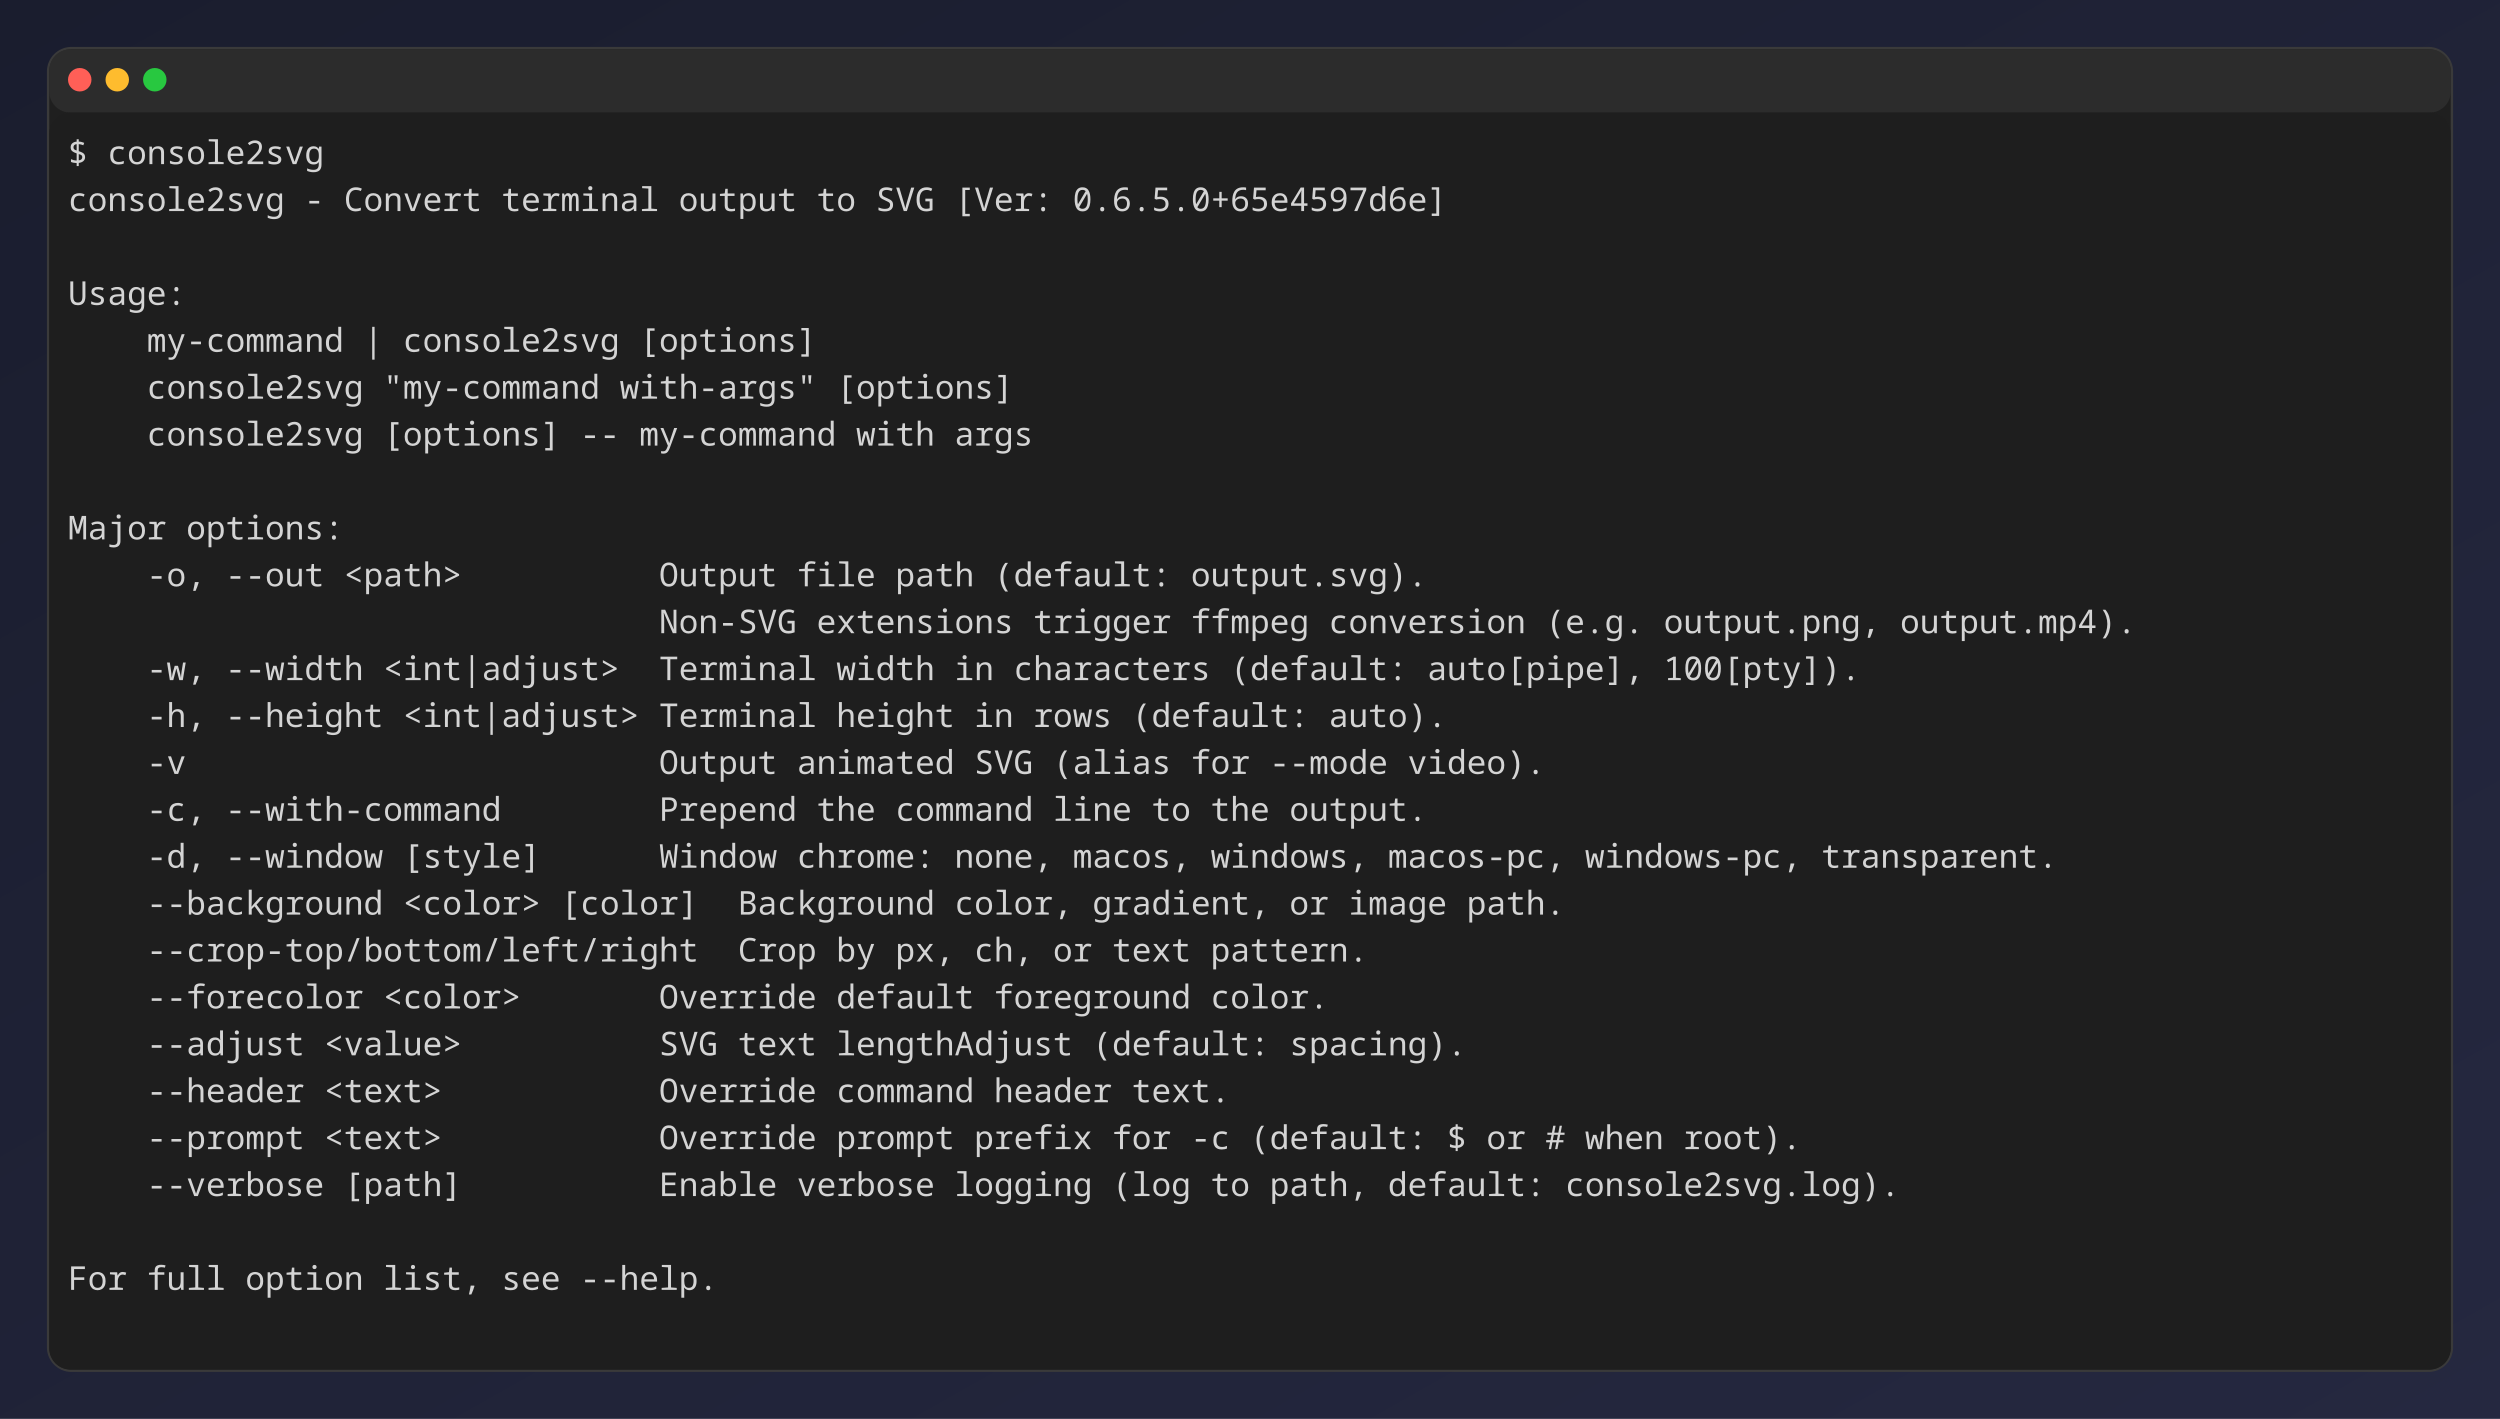
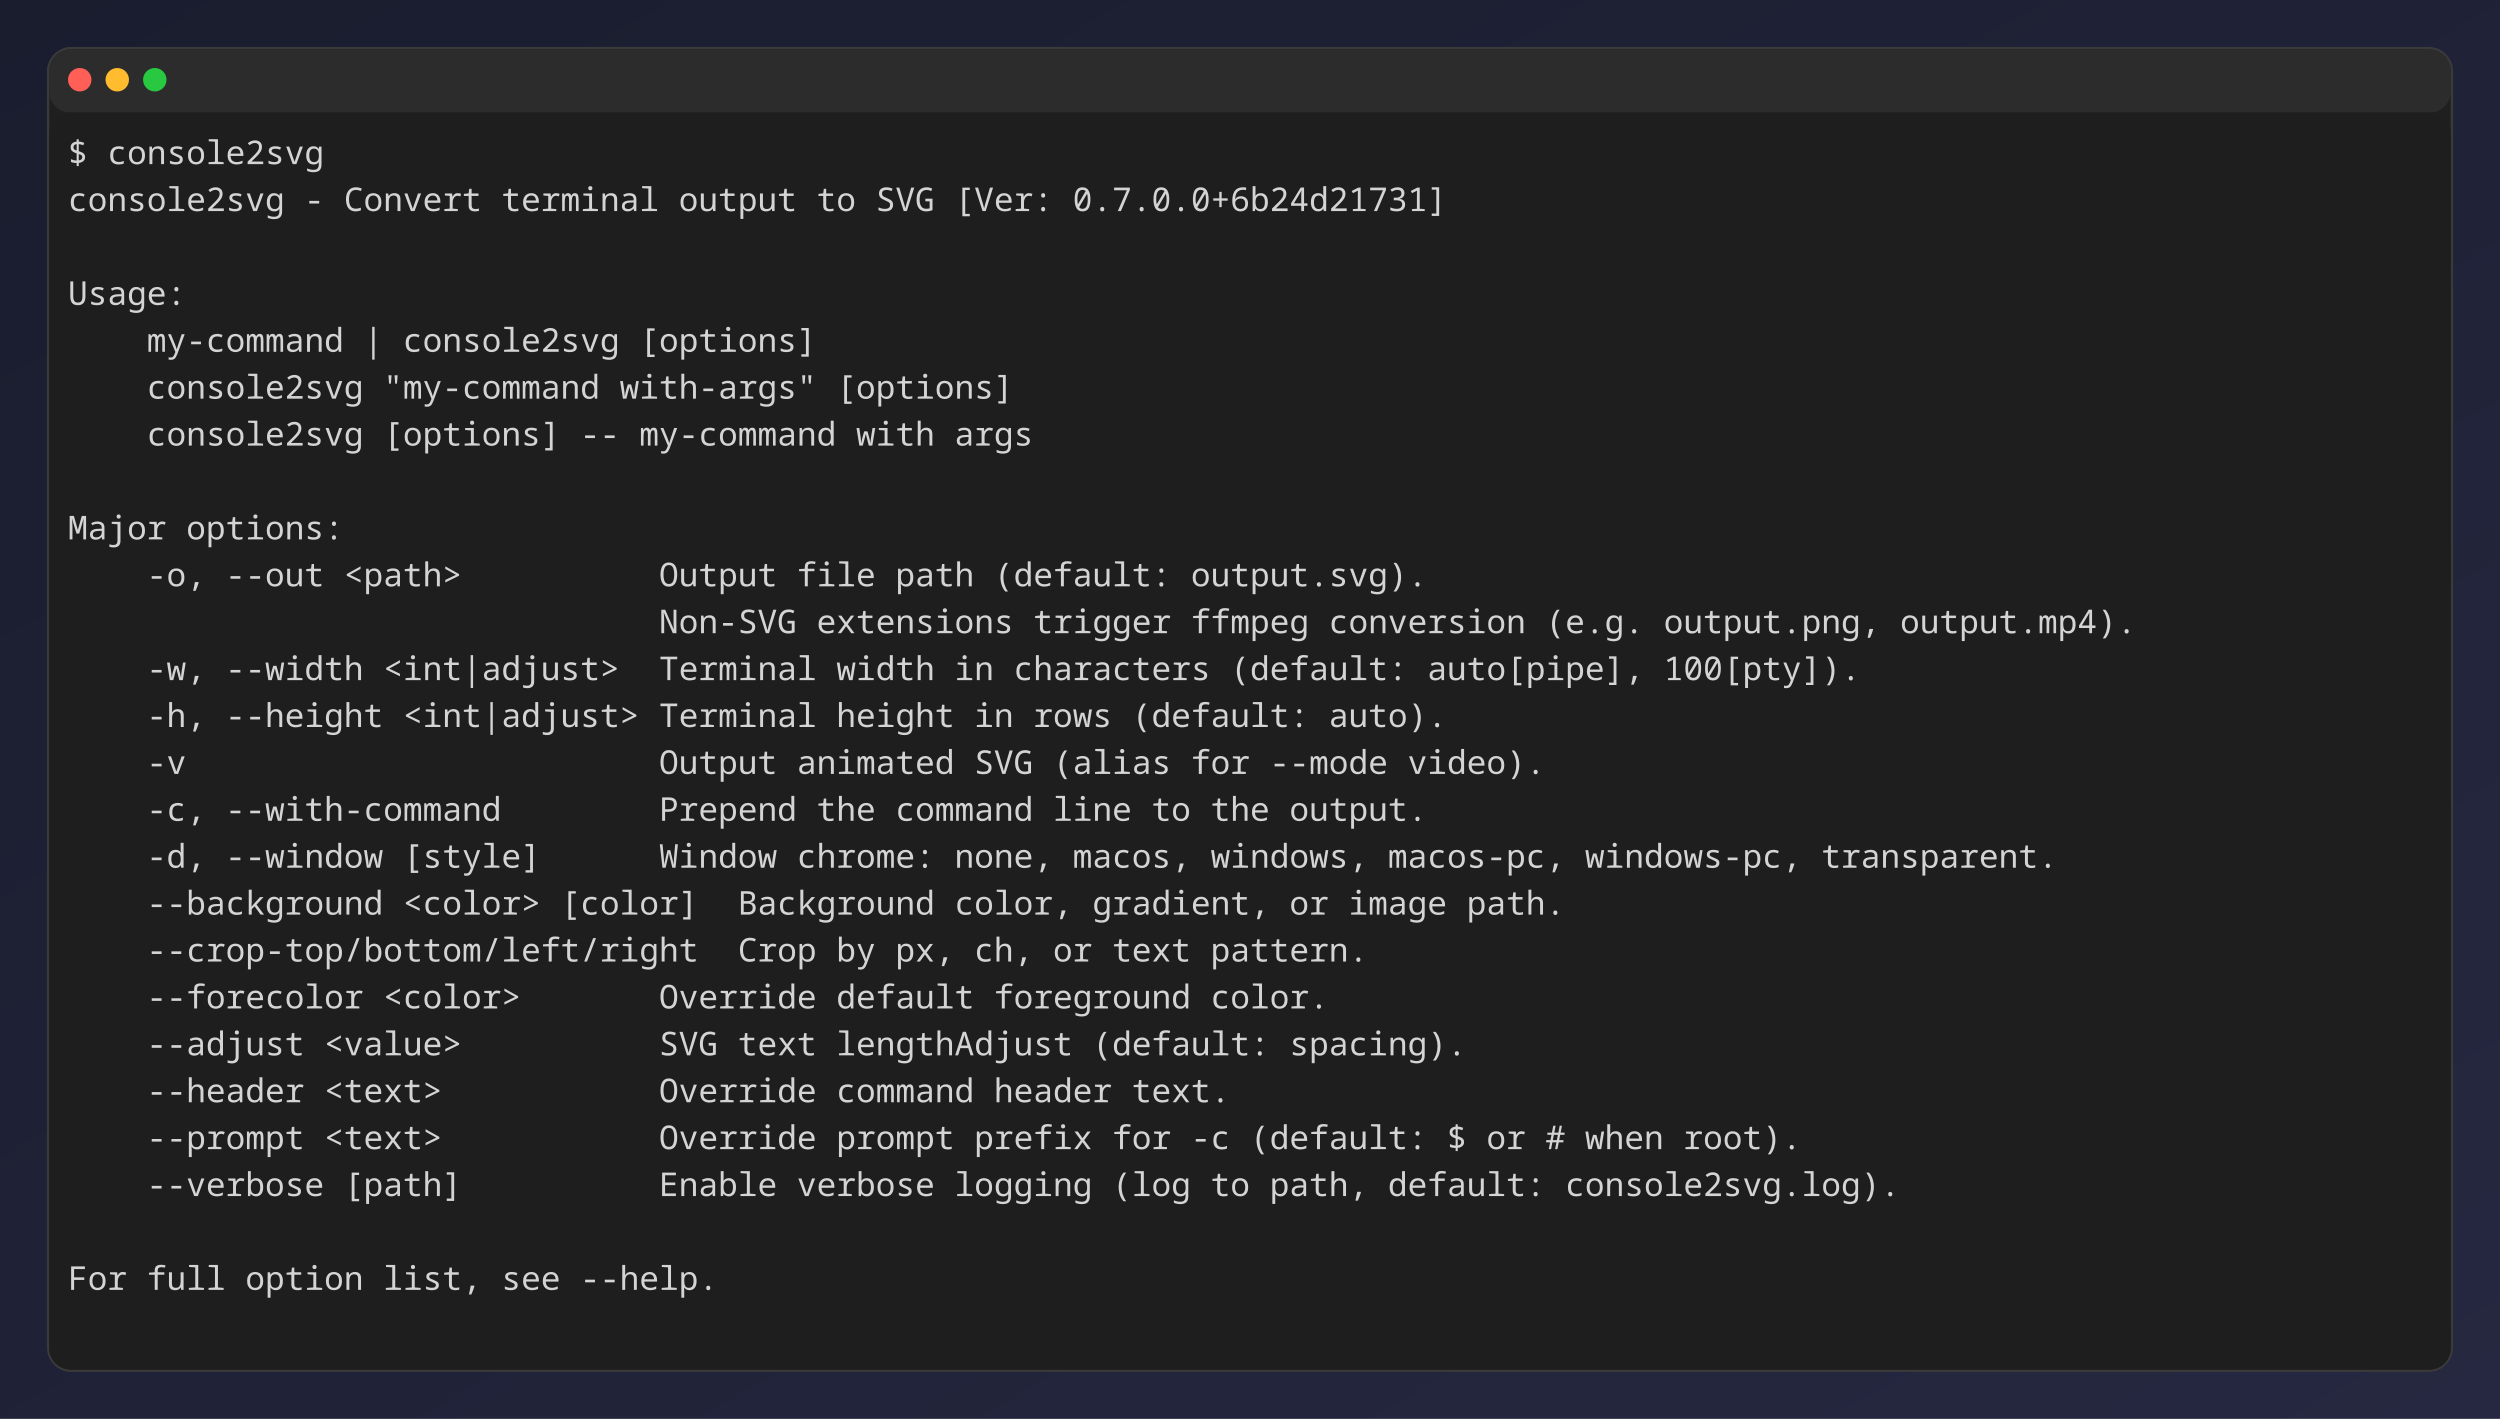
<svg xmlns="http://www.w3.org/2000/svg" width="1066" height="605" viewBox="0 0 1066 605" role="img" aria-label="console2svg output">
  <style>
.crt {
  font-family: ui-monospace,"JetBrains Mono","Cascadia Mono","Segoe UI Mono","Noto Sans Mono","SFMono-Regular",Menlo,Consolas,monospace;
  font-size: 14px;
}
text {
  dominant-baseline: alphabetic;
}
.bg {
  shape-rendering: crispEdges;
}
</style>
  <defs>
    <linearGradient id="desktop-bg" x1="0%" y1="0%" x2="100%" y2="100%">
      <stop offset="0%" stop-color="#1a1d2e" />
      <stop offset="100%" stop-color="#252840" />
    </linearGradient>
  </defs>
  <rect width="1066" height="605" fill="url(#desktop-bg)" />
  <rect x="20.5" y="20.5" rx="10" ry="10" width="1025" height="564" fill="#1f1f1f" stroke="#3a3a3a" />
  <rect x="21" y="21" rx="9" ry="9" width="1024" height="27" fill="#2c2c2c" />
  <circle cx="34" cy="34" r="5" fill="#ff5f57" />
  <circle cx="50" cy="34" r="5" fill="#febc2e" />
  <circle cx="66" cy="34" r="5" fill="#28c840" />
  <rect x="21" y="48" width="1024" height="536" rx="9" ry="9" fill="#1e1e1e" />
  <rect x="29" y="56" width="1008" height="20" fill="#1e1e1e" />
  <text class="crt" x="29" y="70" fill="#d4d4d4">$ console2svg</text>
  <g transform="translate(29 76)">
    <rect width="1008" height="500" fill="#1e1e1e" />
    <text class="crt" x="0" y="14" fill="#d4d4d4" textLength="92.4" lengthAdjust="spacing">console2svg</text>
    <text class="crt" x="100.8" y="14" fill="#d4d4d4" textLength="8.4" lengthAdjust="spacing">-</text>
    <text class="crt" x="117.6" y="14" fill="#d4d4d4" textLength="58.8" lengthAdjust="spacing">Convert</text>
    <text class="crt" x="184.8" y="14" fill="#d4d4d4" textLength="67.2" lengthAdjust="spacing">terminal</text>
    <text class="crt" x="260.4" y="14" fill="#d4d4d4" textLength="50.4" lengthAdjust="spacing">output</text>
    <text class="crt" x="319.2" y="14" fill="#d4d4d4" textLength="16.8" lengthAdjust="spacing">to</text>
    <text class="crt" x="344.4" y="14" fill="#d4d4d4" textLength="25.2" lengthAdjust="spacing">SVG</text>
    <text class="crt" x="378" y="14" fill="#d4d4d4" textLength="42" lengthAdjust="spacing">[Ver:</text>
-     <text class="crt" x="428.4" y="14" fill="#d4d4d4" textLength="159.6" lengthAdjust="spacing">0.6.5.0+65e4597d6e]</text>
+     <text class="crt" x="428.4" y="14" fill="#d4d4d4" textLength="159.6" lengthAdjust="spacing">0.7.0.0+6b24d21731]</text>
    <text class="crt" x="0" y="54" fill="#d4d4d4" textLength="50.4" lengthAdjust="spacing">Usage:</text>
    <text class="crt" x="33.6" y="74" fill="#d4d4d4" textLength="84" lengthAdjust="spacing">my-command</text>
    <text class="crt" x="126" y="74" fill="#d4d4d4" textLength="8.4" lengthAdjust="spacing">|</text>
    <text class="crt" x="142.8" y="74" fill="#d4d4d4" textLength="92.4" lengthAdjust="spacing">console2svg</text>
    <text class="crt" x="243.6" y="74" fill="#d4d4d4" textLength="75.6" lengthAdjust="spacing">[options]</text>
    <text class="crt" x="33.6" y="94" fill="#d4d4d4" textLength="92.4" lengthAdjust="spacing">console2svg</text>
    <text class="crt" x="134.4" y="94" fill="#d4d4d4" textLength="92.4" lengthAdjust="spacing">"my-command</text>
    <text class="crt" x="235.2" y="94" fill="#d4d4d4" textLength="84" lengthAdjust="spacing">with-args"</text>
    <text class="crt" x="327.6" y="94" fill="#d4d4d4" textLength="75.6" lengthAdjust="spacing">[options]</text>
    <text class="crt" x="33.6" y="114" fill="#d4d4d4" textLength="92.4" lengthAdjust="spacing">console2svg</text>
    <text class="crt" x="134.4" y="114" fill="#d4d4d4" textLength="75.6" lengthAdjust="spacing">[options]</text>
    <text class="crt" x="218.4" y="114" fill="#d4d4d4" textLength="16.8" lengthAdjust="spacing">--</text>
    <text class="crt" x="243.6" y="114" fill="#d4d4d4" textLength="84" lengthAdjust="spacing">my-command</text>
    <text class="crt" x="336" y="114" fill="#d4d4d4" textLength="33.6" lengthAdjust="spacing">with</text>
    <text class="crt" x="378" y="114" fill="#d4d4d4" textLength="33.6" lengthAdjust="spacing">args</text>
    <text class="crt" x="0" y="154" fill="#d4d4d4" textLength="42" lengthAdjust="spacing">Major</text>
    <text class="crt" x="50.4" y="154" fill="#d4d4d4" textLength="67.2" lengthAdjust="spacing">options:</text>
    <text class="crt" x="33.6" y="174" fill="#d4d4d4" textLength="25.2" lengthAdjust="spacing">-o,</text>
    <text class="crt" x="67.2" y="174" fill="#d4d4d4" textLength="42" lengthAdjust="spacing">--out</text>
    <text class="crt" x="117.6" y="174" fill="#d4d4d4" textLength="50.4" lengthAdjust="spacing">&lt;path&gt;</text>
    <text class="crt" x="252" y="174" fill="#d4d4d4" textLength="50.4" lengthAdjust="spacing">Output</text>
    <text class="crt" x="310.8" y="174" fill="#d4d4d4" textLength="33.6" lengthAdjust="spacing">file</text>
    <text class="crt" x="352.8" y="174" fill="#d4d4d4" textLength="33.6" lengthAdjust="spacing">path</text>
    <text class="crt" x="394.8" y="174" fill="#d4d4d4" textLength="75.6" lengthAdjust="spacing">(default:</text>
    <text class="crt" x="478.8" y="174" fill="#d4d4d4" textLength="100.8" lengthAdjust="spacing">output.svg).</text>
    <text class="crt" x="252" y="194" fill="#d4d4d4" textLength="58.8" lengthAdjust="spacing">Non-SVG</text>
    <text class="crt" x="319.2" y="194" fill="#d4d4d4" textLength="84" lengthAdjust="spacing">extensions</text>
    <text class="crt" x="411.6" y="194" fill="#d4d4d4" textLength="58.8" lengthAdjust="spacing">trigger</text>
    <text class="crt" x="478.8" y="194" fill="#d4d4d4" textLength="50.4" lengthAdjust="spacing">ffmpeg</text>
    <text class="crt" x="537.6" y="194" fill="#d4d4d4" textLength="84" lengthAdjust="spacing">conversion</text>
    <text class="crt" x="630" y="194" fill="#d4d4d4" textLength="42" lengthAdjust="spacing">(e.g.</text>
    <text class="crt" x="680.4" y="194" fill="#d4d4d4" textLength="92.4" lengthAdjust="spacing">output.png,</text>
    <text class="crt" x="781.2" y="194" fill="#d4d4d4" textLength="100.8" lengthAdjust="spacing">output.mp4).</text>
    <text class="crt" x="33.6" y="214" fill="#d4d4d4" textLength="25.2" lengthAdjust="spacing">-w,</text>
    <text class="crt" x="67.2" y="214" fill="#d4d4d4" textLength="58.8" lengthAdjust="spacing">--width</text>
    <text class="crt" x="134.4" y="214" fill="#d4d4d4" textLength="100.8" lengthAdjust="spacing">&lt;int|adjust&gt;</text>
    <text class="crt" x="252" y="214" fill="#d4d4d4" textLength="67.2" lengthAdjust="spacing">Terminal</text>
    <text class="crt" x="327.6" y="214" fill="#d4d4d4" textLength="42" lengthAdjust="spacing">width</text>
    <text class="crt" x="378" y="214" fill="#d4d4d4" textLength="16.8" lengthAdjust="spacing">in</text>
    <text class="crt" x="403.2" y="214" fill="#d4d4d4" textLength="84" lengthAdjust="spacing">characters</text>
    <text class="crt" x="495.6" y="214" fill="#d4d4d4" textLength="75.6" lengthAdjust="spacing">(default:</text>
    <text class="crt" x="579.6" y="214" fill="#d4d4d4" textLength="92.4" lengthAdjust="spacing">auto[pipe],</text>
    <text class="crt" x="680.4" y="214" fill="#d4d4d4" textLength="84" lengthAdjust="spacing">100[pty]).</text>
    <text class="crt" x="33.6" y="234" fill="#d4d4d4" textLength="25.2" lengthAdjust="spacing">-h,</text>
    <text class="crt" x="67.2" y="234" fill="#d4d4d4" textLength="67.2" lengthAdjust="spacing">--height</text>
    <text class="crt" x="142.8" y="234" fill="#d4d4d4" textLength="100.8" lengthAdjust="spacing">&lt;int|adjust&gt;</text>
    <text class="crt" x="252" y="234" fill="#d4d4d4" textLength="67.2" lengthAdjust="spacing">Terminal</text>
    <text class="crt" x="327.6" y="234" fill="#d4d4d4" textLength="50.4" lengthAdjust="spacing">height</text>
    <text class="crt" x="386.4" y="234" fill="#d4d4d4" textLength="16.8" lengthAdjust="spacing">in</text>
    <text class="crt" x="411.6" y="234" fill="#d4d4d4" textLength="33.6" lengthAdjust="spacing">rows</text>
    <text class="crt" x="453.6" y="234" fill="#d4d4d4" textLength="75.6" lengthAdjust="spacing">(default:</text>
    <text class="crt" x="537.6" y="234" fill="#d4d4d4" textLength="50.4" lengthAdjust="spacing">auto).</text>
    <text class="crt" x="33.6" y="254" fill="#d4d4d4" textLength="16.8" lengthAdjust="spacing">-v</text>
    <text class="crt" x="252" y="254" fill="#d4d4d4" textLength="50.4" lengthAdjust="spacing">Output</text>
    <text class="crt" x="310.8" y="254" fill="#d4d4d4" textLength="67.2" lengthAdjust="spacing">animated</text>
    <text class="crt" x="386.4" y="254" fill="#d4d4d4" textLength="25.2" lengthAdjust="spacing">SVG</text>
    <text class="crt" x="420" y="254" fill="#d4d4d4" textLength="50.4" lengthAdjust="spacing">(alias</text>
    <text class="crt" x="478.8" y="254" fill="#d4d4d4" textLength="25.2" lengthAdjust="spacing">for</text>
    <text class="crt" x="512.4" y="254" fill="#d4d4d4" textLength="50.4" lengthAdjust="spacing">--mode</text>
    <text class="crt" x="571.2" y="254" fill="#d4d4d4" textLength="58.8" lengthAdjust="spacing">video).</text>
    <text class="crt" x="33.6" y="274" fill="#d4d4d4" textLength="25.2" lengthAdjust="spacing">-c,</text>
    <text class="crt" x="67.2" y="274" fill="#d4d4d4" textLength="117.6" lengthAdjust="spacing">--with-command</text>
    <text class="crt" x="252" y="274" fill="#d4d4d4" textLength="58.8" lengthAdjust="spacing">Prepend</text>
    <text class="crt" x="319.2" y="274" fill="#d4d4d4" textLength="25.2" lengthAdjust="spacing">the</text>
    <text class="crt" x="352.8" y="274" fill="#d4d4d4" textLength="58.8" lengthAdjust="spacing">command</text>
    <text class="crt" x="420" y="274" fill="#d4d4d4" textLength="33.6" lengthAdjust="spacing">line</text>
    <text class="crt" x="462" y="274" fill="#d4d4d4" textLength="16.8" lengthAdjust="spacing">to</text>
    <text class="crt" x="487.2" y="274" fill="#d4d4d4" textLength="25.2" lengthAdjust="spacing">the</text>
    <text class="crt" x="520.8" y="274" fill="#d4d4d4" textLength="58.8" lengthAdjust="spacing">output.</text>
    <text class="crt" x="33.6" y="294" fill="#d4d4d4" textLength="25.2" lengthAdjust="spacing">-d,</text>
    <text class="crt" x="67.2" y="294" fill="#d4d4d4" textLength="67.2" lengthAdjust="spacing">--window</text>
    <text class="crt" x="142.8" y="294" fill="#d4d4d4" textLength="58.8" lengthAdjust="spacing">[style]</text>
    <text class="crt" x="252" y="294" fill="#d4d4d4" textLength="50.4" lengthAdjust="spacing">Window</text>
    <text class="crt" x="310.8" y="294" fill="#d4d4d4" textLength="58.8" lengthAdjust="spacing">chrome:</text>
    <text class="crt" x="378" y="294" fill="#d4d4d4" textLength="42" lengthAdjust="spacing">none,</text>
    <text class="crt" x="428.4" y="294" fill="#d4d4d4" textLength="50.4" lengthAdjust="spacing">macos,</text>
    <text class="crt" x="487.2" y="294" fill="#d4d4d4" textLength="67.2" lengthAdjust="spacing">windows,</text>
    <text class="crt" x="562.8" y="294" fill="#d4d4d4" textLength="75.6" lengthAdjust="spacing">macos-pc,</text>
    <text class="crt" x="646.8" y="294" fill="#d4d4d4" textLength="92.4" lengthAdjust="spacing">windows-pc,</text>
    <text class="crt" x="747.6" y="294" fill="#d4d4d4" textLength="100.8" lengthAdjust="spacing">transparent.</text>
    <text class="crt" x="33.6" y="314" fill="#d4d4d4" textLength="100.8" lengthAdjust="spacing">--background</text>
    <text class="crt" x="142.8" y="314" fill="#d4d4d4" textLength="58.8" lengthAdjust="spacing">&lt;color&gt;</text>
    <text class="crt" x="210" y="314" fill="#d4d4d4" textLength="58.8" lengthAdjust="spacing">[color]</text>
    <text class="crt" x="285.6" y="314" fill="#d4d4d4" textLength="84" lengthAdjust="spacing">Background</text>
    <text class="crt" x="378" y="314" fill="#d4d4d4" textLength="50.4" lengthAdjust="spacing">color,</text>
    <text class="crt" x="436.8" y="314" fill="#d4d4d4" textLength="75.6" lengthAdjust="spacing">gradient,</text>
    <text class="crt" x="520.8" y="314" fill="#d4d4d4" textLength="16.8" lengthAdjust="spacing">or</text>
    <text class="crt" x="546" y="314" fill="#d4d4d4" textLength="42" lengthAdjust="spacing">image</text>
    <text class="crt" x="596.4" y="314" fill="#d4d4d4" textLength="42" lengthAdjust="spacing">path.</text>
    <text class="crt" x="33.6" y="334" fill="#d4d4d4" textLength="235.2" lengthAdjust="spacing">--crop-top/bottom/left/right</text>
    <text class="crt" x="285.6" y="334" fill="#d4d4d4" textLength="33.6" lengthAdjust="spacing">Crop</text>
    <text class="crt" x="327.6" y="334" fill="#d4d4d4" textLength="16.8" lengthAdjust="spacing">by</text>
    <text class="crt" x="352.8" y="334" fill="#d4d4d4" textLength="25.2" lengthAdjust="spacing">px,</text>
    <text class="crt" x="386.4" y="334" fill="#d4d4d4" textLength="25.2" lengthAdjust="spacing">ch,</text>
    <text class="crt" x="420" y="334" fill="#d4d4d4" textLength="16.8" lengthAdjust="spacing">or</text>
    <text class="crt" x="445.2" y="334" fill="#d4d4d4" textLength="33.6" lengthAdjust="spacing">text</text>
    <text class="crt" x="487.2" y="334" fill="#d4d4d4" textLength="67.2" lengthAdjust="spacing">pattern.</text>
    <text class="crt" x="33.6" y="354" fill="#d4d4d4" textLength="92.4" lengthAdjust="spacing">--forecolor</text>
    <text class="crt" x="134.4" y="354" fill="#d4d4d4" textLength="58.8" lengthAdjust="spacing">&lt;color&gt;</text>
    <text class="crt" x="252" y="354" fill="#d4d4d4" textLength="67.2" lengthAdjust="spacing">Override</text>
    <text class="crt" x="327.6" y="354" fill="#d4d4d4" textLength="58.8" lengthAdjust="spacing">default</text>
    <text class="crt" x="394.8" y="354" fill="#d4d4d4" textLength="84" lengthAdjust="spacing">foreground</text>
    <text class="crt" x="487.2" y="354" fill="#d4d4d4" textLength="50.4" lengthAdjust="spacing">color.</text>
    <text class="crt" x="33.6" y="374" fill="#d4d4d4" textLength="67.2" lengthAdjust="spacing">--adjust</text>
    <text class="crt" x="109.2" y="374" fill="#d4d4d4" textLength="58.8" lengthAdjust="spacing">&lt;value&gt;</text>
    <text class="crt" x="252" y="374" fill="#d4d4d4" textLength="25.2" lengthAdjust="spacing">SVG</text>
    <text class="crt" x="285.6" y="374" fill="#d4d4d4" textLength="33.6" lengthAdjust="spacing">text</text>
    <text class="crt" x="327.6" y="374" fill="#d4d4d4" textLength="100.8" lengthAdjust="spacing">lengthAdjust</text>
    <text class="crt" x="436.8" y="374" fill="#d4d4d4" textLength="75.6" lengthAdjust="spacing">(default:</text>
    <text class="crt" x="520.8" y="374" fill="#d4d4d4" textLength="75.6" lengthAdjust="spacing">spacing).</text>
    <text class="crt" x="33.6" y="394" fill="#d4d4d4" textLength="67.2" lengthAdjust="spacing">--header</text>
    <text class="crt" x="109.2" y="394" fill="#d4d4d4" textLength="50.4" lengthAdjust="spacing">&lt;text&gt;</text>
    <text class="crt" x="252" y="394" fill="#d4d4d4" textLength="67.2" lengthAdjust="spacing">Override</text>
    <text class="crt" x="327.6" y="394" fill="#d4d4d4" textLength="58.8" lengthAdjust="spacing">command</text>
    <text class="crt" x="394.8" y="394" fill="#d4d4d4" textLength="50.4" lengthAdjust="spacing">header</text>
    <text class="crt" x="453.6" y="394" fill="#d4d4d4" textLength="42" lengthAdjust="spacing">text.</text>
    <text class="crt" x="33.6" y="414" fill="#d4d4d4" textLength="67.2" lengthAdjust="spacing">--prompt</text>
    <text class="crt" x="109.2" y="414" fill="#d4d4d4" textLength="50.4" lengthAdjust="spacing">&lt;text&gt;</text>
    <text class="crt" x="252" y="414" fill="#d4d4d4" textLength="67.2" lengthAdjust="spacing">Override</text>
    <text class="crt" x="327.6" y="414" fill="#d4d4d4" textLength="50.4" lengthAdjust="spacing">prompt</text>
    <text class="crt" x="386.4" y="414" fill="#d4d4d4" textLength="50.4" lengthAdjust="spacing">prefix</text>
    <text class="crt" x="445.2" y="414" fill="#d4d4d4" textLength="25.2" lengthAdjust="spacing">for</text>
    <text class="crt" x="478.8" y="414" fill="#d4d4d4" textLength="16.8" lengthAdjust="spacing">-c</text>
    <text class="crt" x="504" y="414" fill="#d4d4d4" textLength="75.6" lengthAdjust="spacing">(default:</text>
    <text class="crt" x="588" y="414" fill="#d4d4d4" textLength="8.4" lengthAdjust="spacing">$</text>
    <text class="crt" x="604.8" y="414" fill="#d4d4d4" textLength="16.8" lengthAdjust="spacing">or</text>
    <text class="crt" x="630" y="414" fill="#d4d4d4" textLength="8.4" lengthAdjust="spacing">#</text>
    <text class="crt" x="646.8" y="414" fill="#d4d4d4" textLength="33.6" lengthAdjust="spacing">when</text>
    <text class="crt" x="688.8" y="414" fill="#d4d4d4" textLength="50.4" lengthAdjust="spacing">root).</text>
    <text class="crt" x="33.6" y="434" fill="#d4d4d4" textLength="75.6" lengthAdjust="spacing">--verbose</text>
    <text class="crt" x="117.6" y="434" fill="#d4d4d4" textLength="50.4" lengthAdjust="spacing">[path]</text>
    <text class="crt" x="252" y="434" fill="#d4d4d4" textLength="50.4" lengthAdjust="spacing">Enable</text>
    <text class="crt" x="310.8" y="434" fill="#d4d4d4" textLength="58.8" lengthAdjust="spacing">verbose</text>
    <text class="crt" x="378" y="434" fill="#d4d4d4" textLength="58.8" lengthAdjust="spacing">logging</text>
    <text class="crt" x="445.2" y="434" fill="#d4d4d4" textLength="33.6" lengthAdjust="spacing">(log</text>
    <text class="crt" x="487.2" y="434" fill="#d4d4d4" textLength="16.8" lengthAdjust="spacing">to</text>
    <text class="crt" x="512.4" y="434" fill="#d4d4d4" textLength="42" lengthAdjust="spacing">path,</text>
    <text class="crt" x="562.8" y="434" fill="#d4d4d4" textLength="67.2" lengthAdjust="spacing">default:</text>
    <text class="crt" x="638.4" y="434" fill="#d4d4d4" textLength="142.8" lengthAdjust="spacing">console2svg.log).</text>
    <text class="crt" x="0" y="474" fill="#d4d4d4" textLength="25.2" lengthAdjust="spacing">For</text>
    <text class="crt" x="33.6" y="474" fill="#d4d4d4" textLength="33.6" lengthAdjust="spacing">full</text>
    <text class="crt" x="75.6" y="474" fill="#d4d4d4" textLength="50.4" lengthAdjust="spacing">option</text>
    <text class="crt" x="134.4" y="474" fill="#d4d4d4" textLength="42" lengthAdjust="spacing">list,</text>
    <text class="crt" x="184.8" y="474" fill="#d4d4d4" textLength="25.2" lengthAdjust="spacing">see</text>
    <text class="crt" x="218.4" y="474" fill="#d4d4d4" textLength="58.8" lengthAdjust="spacing">--help.</text>
  </g>
</svg>
